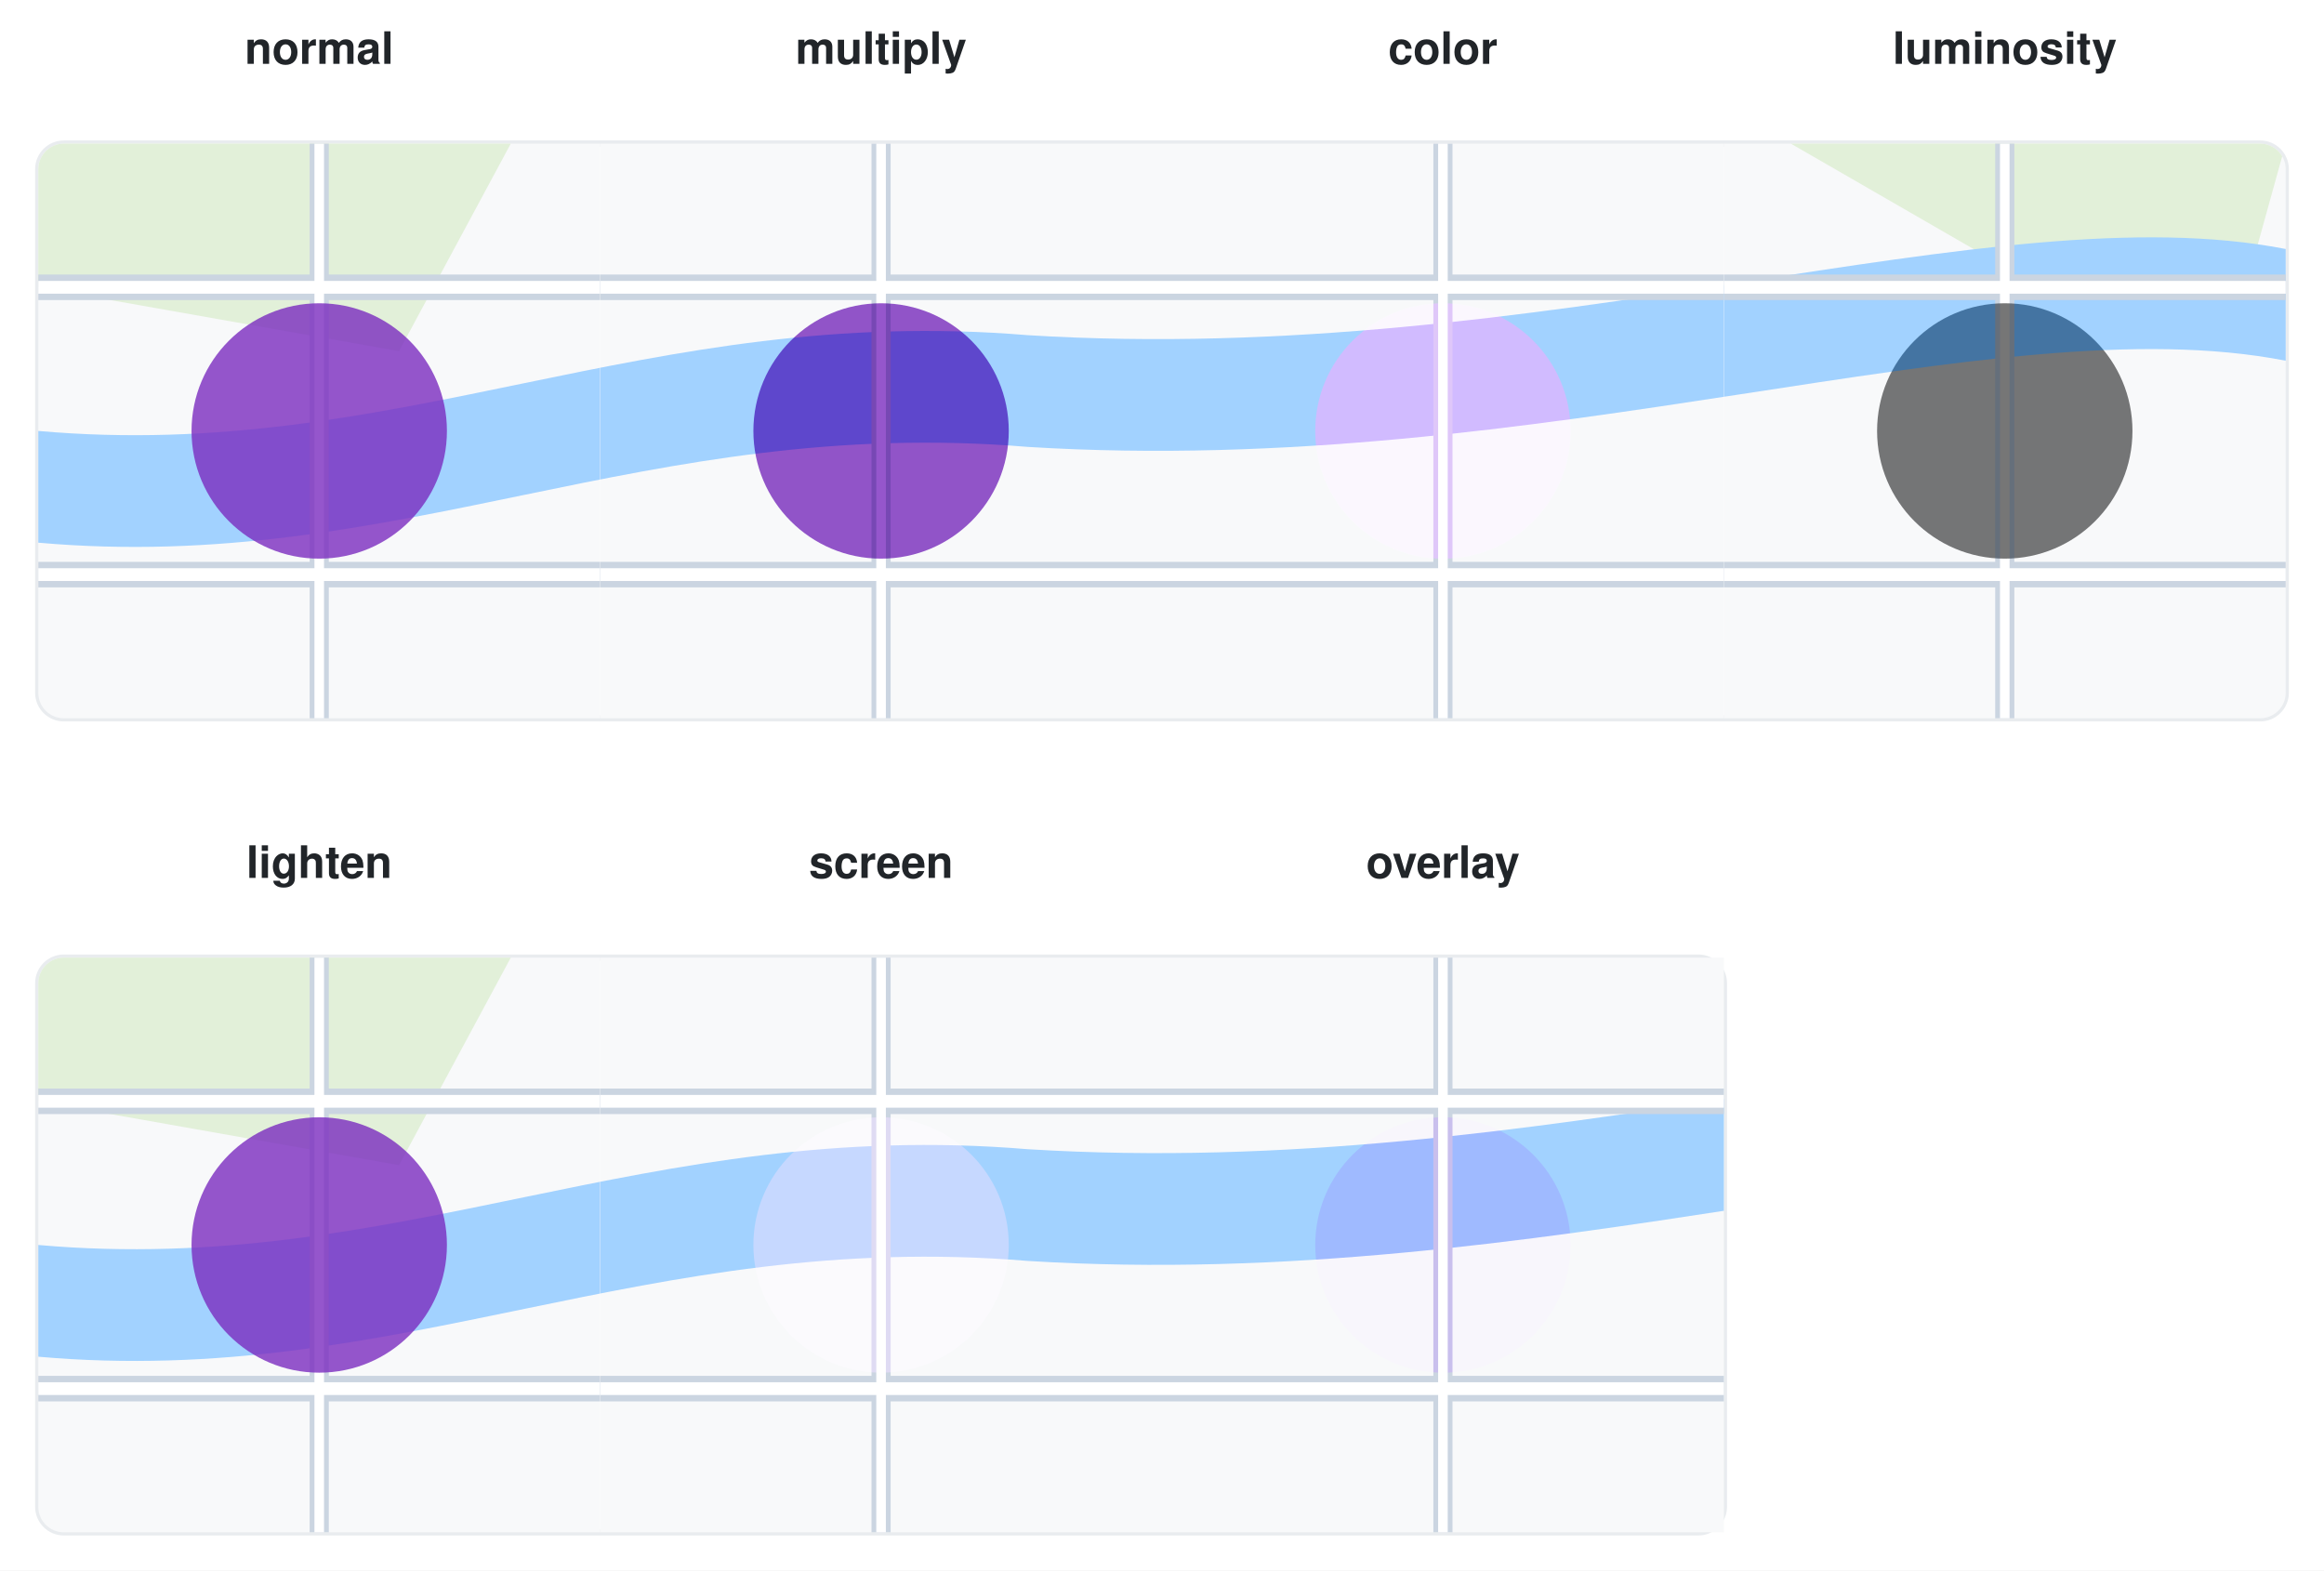
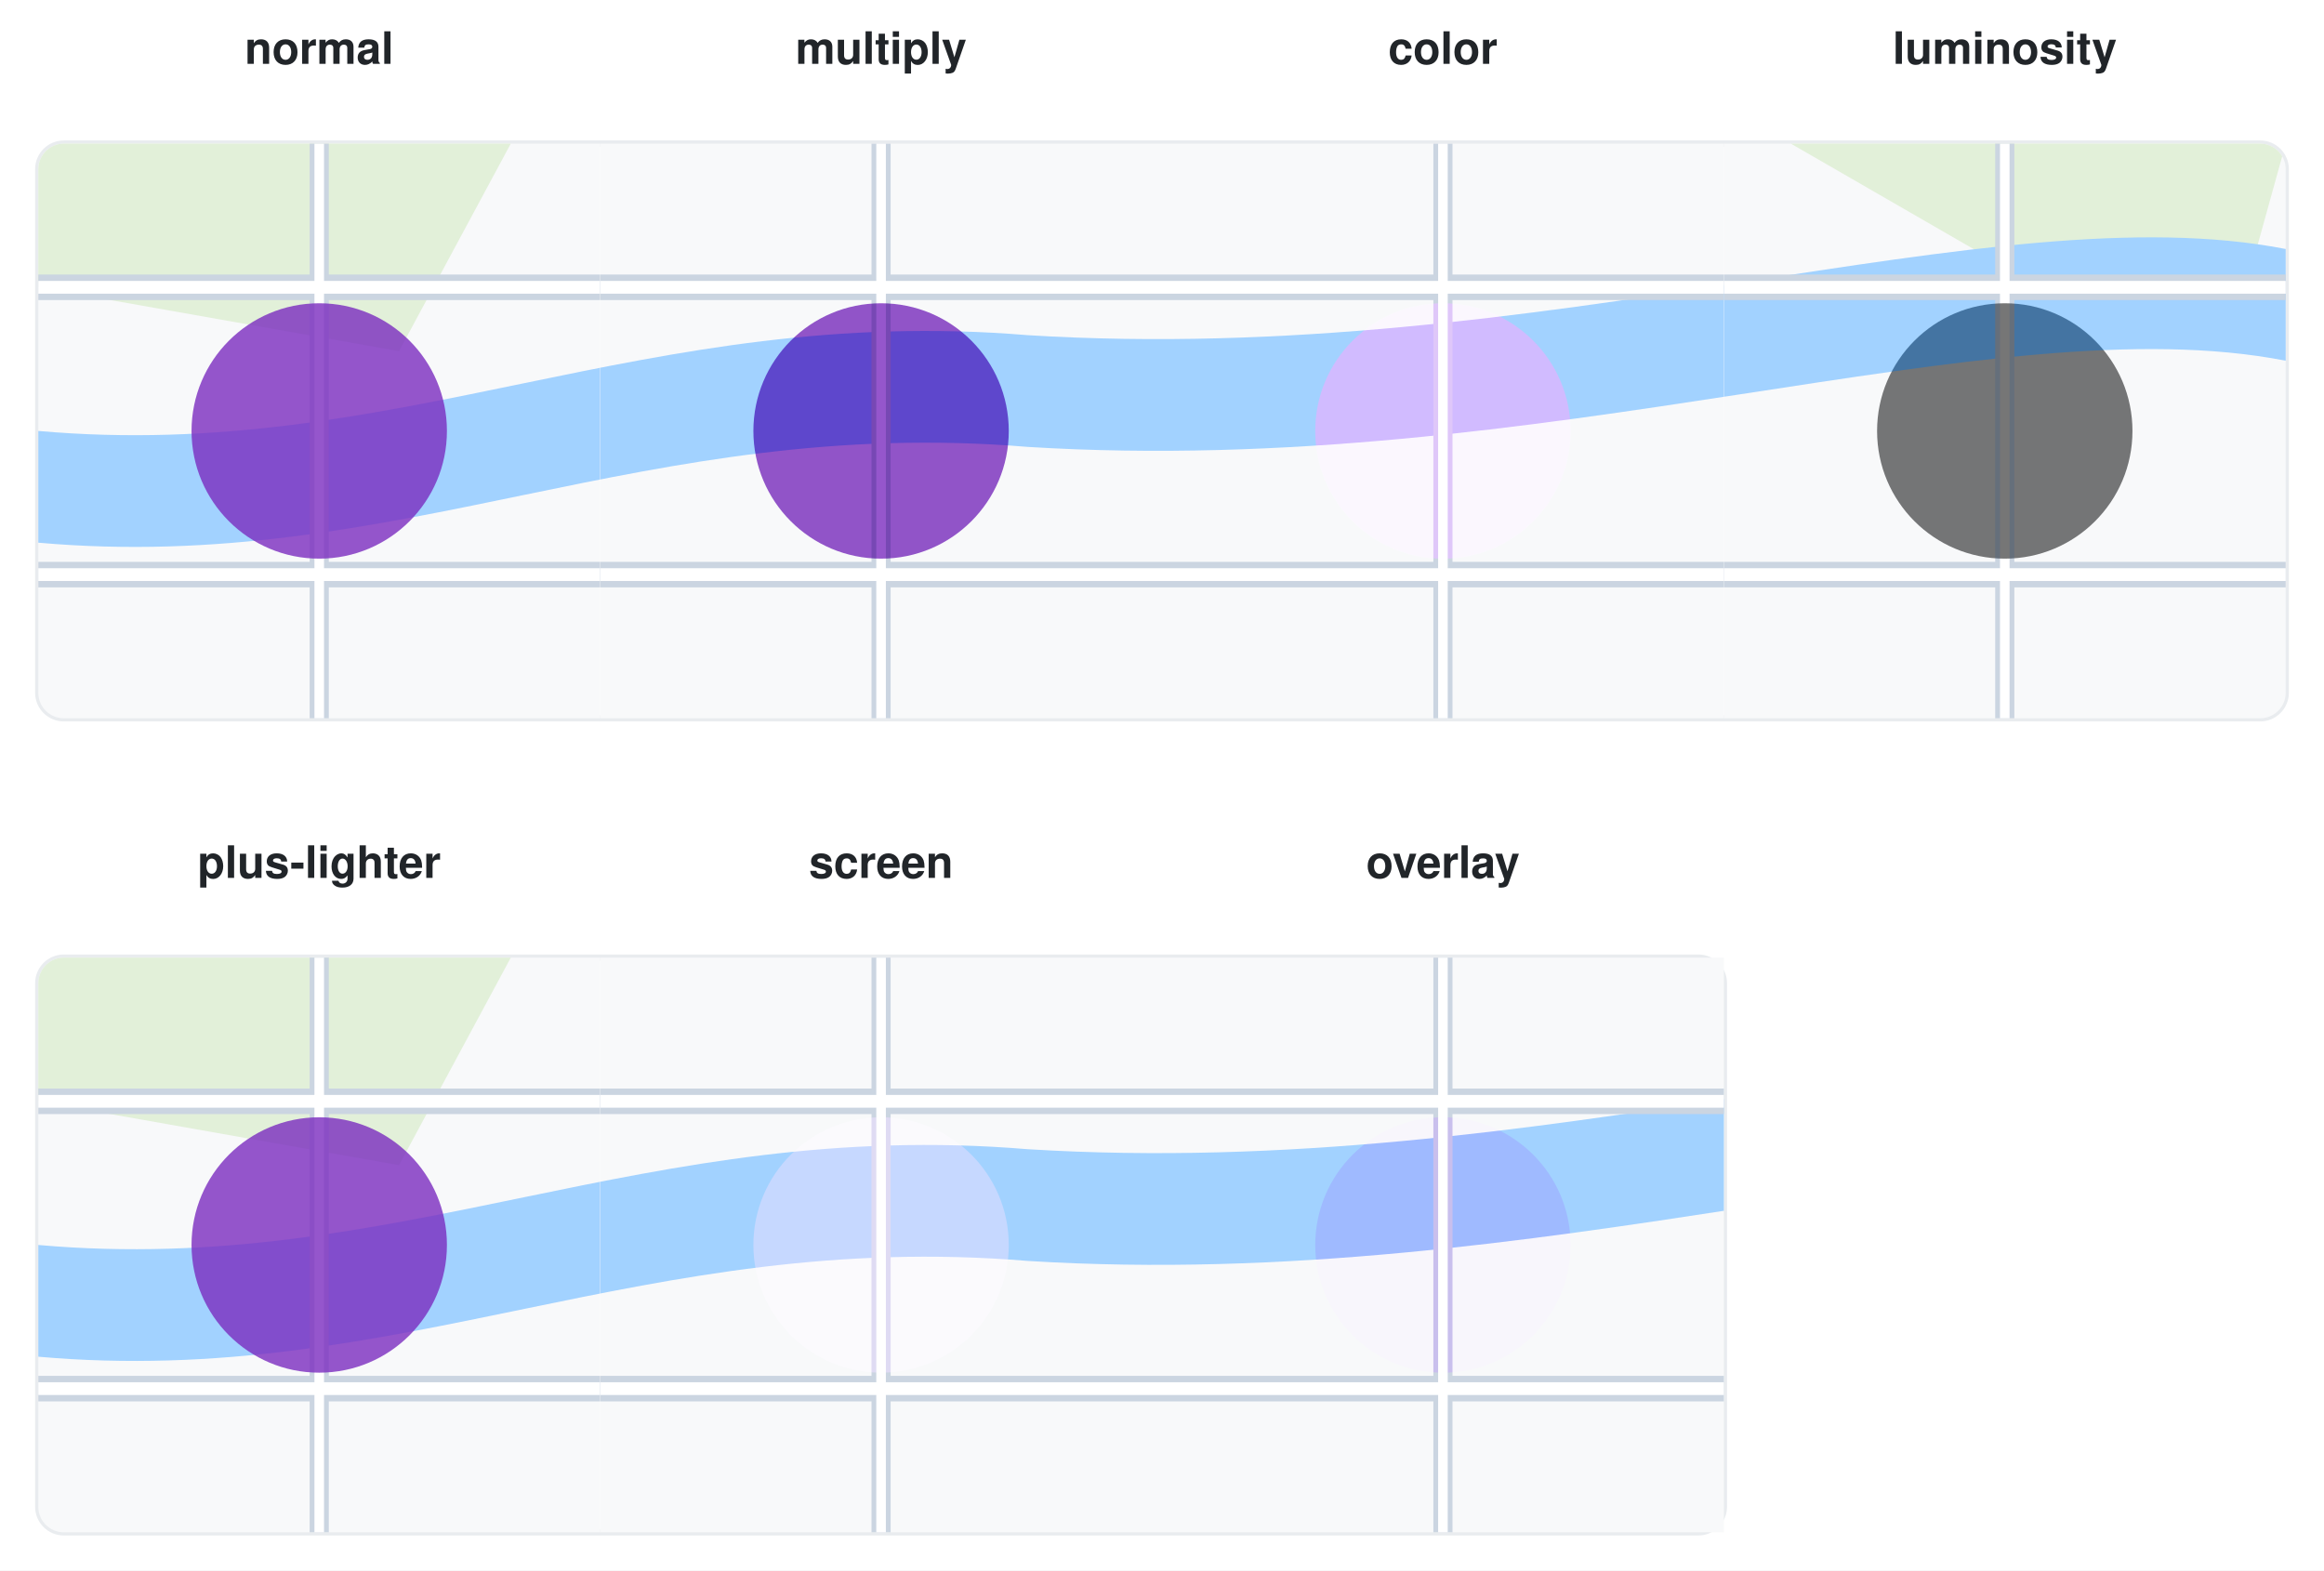
<svg xmlns="http://www.w3.org/2000/svg" viewBox="0 0 728 492" font-size="14" font-weight="600" font-family="-apple-system, BlinkMacSystemFont, Helvetica, Arial, sans-serif">
  <defs>
    <clipPath id="clip-1">
      <rect x="12" y="45" width="176" height="180" />
    </clipPath>
    <clipPath id="clip-2">
      <rect x="188" y="45" width="176" height="180" />
    </clipPath>
    <clipPath id="clip-3">
      <rect x="364" y="45" width="176" height="180" />
    </clipPath>
    <clipPath id="clip-4">
      <rect x="540" y="45" width="176" height="180" />
    </clipPath>
    <clipPath id="clip-5">
      <rect x="12" y="300" width="176" height="180" />
    </clipPath>
    <clipPath id="clip-6">
      <rect x="188" y="300" width="176" height="180" />
    </clipPath>
    <clipPath id="clip-7">
      <rect x="364" y="300" width="176" height="180" />
    </clipPath>
    <clipPath id="clip-strip">
      <rect x="12" y="45" width="704" height="180" rx="8" />
    </clipPath>
    <g id="basemap" clip-path="url(#clip-strip)">
      <rect x="12" y="45" width="704" height="180" fill="#f8f9fa" />
      <path d="M 12,45 L 160,45 L 125,110 L 12,90 Z" fill="#e2f0d9" />
      <path d="M 561,45 L 716,45 L 698,110 L 639,90 Z" fill="#e2f0d9" />
      <path d="M 12,135 C 125,145 202,95 322,105 C 484,115 624,60 716,78 L 716,113 C 624,95 484,150 322,140 C 202,130 125,180 12,170 Z" fill="#a2d2ff" />
      <line x1="12" y1="90" x2="716" y2="90" stroke="#cbd5e1" stroke-width="8" />
      <line x1="12" y1="180" x2="716" y2="180" stroke="#cbd5e1" stroke-width="8" />
      <line x1="100" y1="45" x2="100" y2="225" stroke="#cbd5e1" stroke-width="6" />
      <line x1="276" y1="45" x2="276" y2="225" stroke="#cbd5e1" stroke-width="6" />
      <line x1="452" y1="45" x2="452" y2="225" stroke="#cbd5e1" stroke-width="6" />
      <line x1="628" y1="45" x2="628" y2="225" stroke="#cbd5e1" stroke-width="6" />
      <line x1="12" y1="90" x2="716" y2="90" stroke="#ffffff" stroke-width="4" />
      <line x1="12" y1="180" x2="716" y2="180" stroke="#ffffff" stroke-width="4" />
      <line x1="100" y1="45" x2="100" y2="225" stroke="#ffffff" stroke-width="3" />
      <line x1="276" y1="45" x2="276" y2="225" stroke="#ffffff" stroke-width="3" />
      <line x1="452" y1="45" x2="452" y2="225" stroke="#ffffff" stroke-width="3" />
      <line x1="628" y1="45" x2="628" y2="225" stroke="#ffffff" stroke-width="3" />
    </g>
  </defs>
  <rect x="0" y="0" width="728" height="492" fill="#ffffff" />
  <rect x="12" y="45" width="704" height="180" fill="none" stroke="#e9ecef" stroke-width="2" rx="8" />
  <rect x="12" y="300" width="528" height="180" fill="none" stroke="#e9ecef" stroke-width="2" rx="8" />
  <g style="isolation: isolate;">
    <g clip-path="url(#clip-1)">
      <use href="#basemap" />
      <circle cx="100" cy="135" r="40" fill="#7b2cbf" fill-opacity="0.8" style="mix-blend-mode: normal;" />
    </g>
    <g clip-path="url(#clip-2)">
      <use href="#basemap" />
      <circle cx="276" cy="135" r="40" fill="#7b2cbf" fill-opacity="0.8" style="mix-blend-mode: multiply;" />
    </g>
    <g clip-path="url(#clip-3)">
      <use href="#basemap" />
      <circle cx="452" cy="135" r="40" fill="#7b2cbf" fill-opacity="0.8" style="mix-blend-mode: color;" />
    </g>
    <g clip-path="url(#clip-4)">
      <use href="#basemap" />
      <circle cx="628" cy="135" r="40" fill="#7b2cbf" fill-opacity="0.8" style="mix-blend-mode: luminosity;" />
    </g>
    <g clip-path="url(#clip-5)">
      <use href="#basemap" y="255" />
-       <circle cx="100" cy="390" r="40" fill="#7b2cbf" fill-opacity="0.8" style="mix-blend-mode: plus-lighten;" />
+       <circle cx="100" cy="390" r="40" fill="#7b2cbf" fill-opacity="0.8" style="mix-blend-mode: plus-lighter;" />
    </g>
    <g clip-path="url(#clip-6)">
      <use href="#basemap" y="255" />
      <circle cx="276" cy="390" r="40" fill="#7b2cbf" fill-opacity="0.8" style="mix-blend-mode: screen;" />
    </g>
    <g clip-path="url(#clip-7)">
      <use href="#basemap" y="255" />
      <circle cx="452" cy="390" r="40" fill="#7b2cbf" fill-opacity="0.8" style="mix-blend-mode: overlay;" />
    </g>
  </g>
  <text x="100" y="20" text-anchor="middle" fill="#212529" font-size="14">normal</text>
  <text x="276" y="20" text-anchor="middle" fill="#212529" font-size="14">multiply</text>
  <text x="452" y="20" text-anchor="middle" fill="#212529" font-size="14">color</text>
  <text x="628" y="20" text-anchor="middle" fill="#212529" font-size="14">luminosity</text>
-   <text x="100" y="275" text-anchor="middle" fill="#212529" font-size="14">lighten</text>
+   <text x="100" y="275" text-anchor="middle" fill="#212529" font-size="14">plus-lighter</text>
  <text x="276" y="275" text-anchor="middle" fill="#212529" font-size="14">screen</text>
  <text x="452" y="275" text-anchor="middle" fill="#212529" font-size="14">overlay</text>
</svg>
